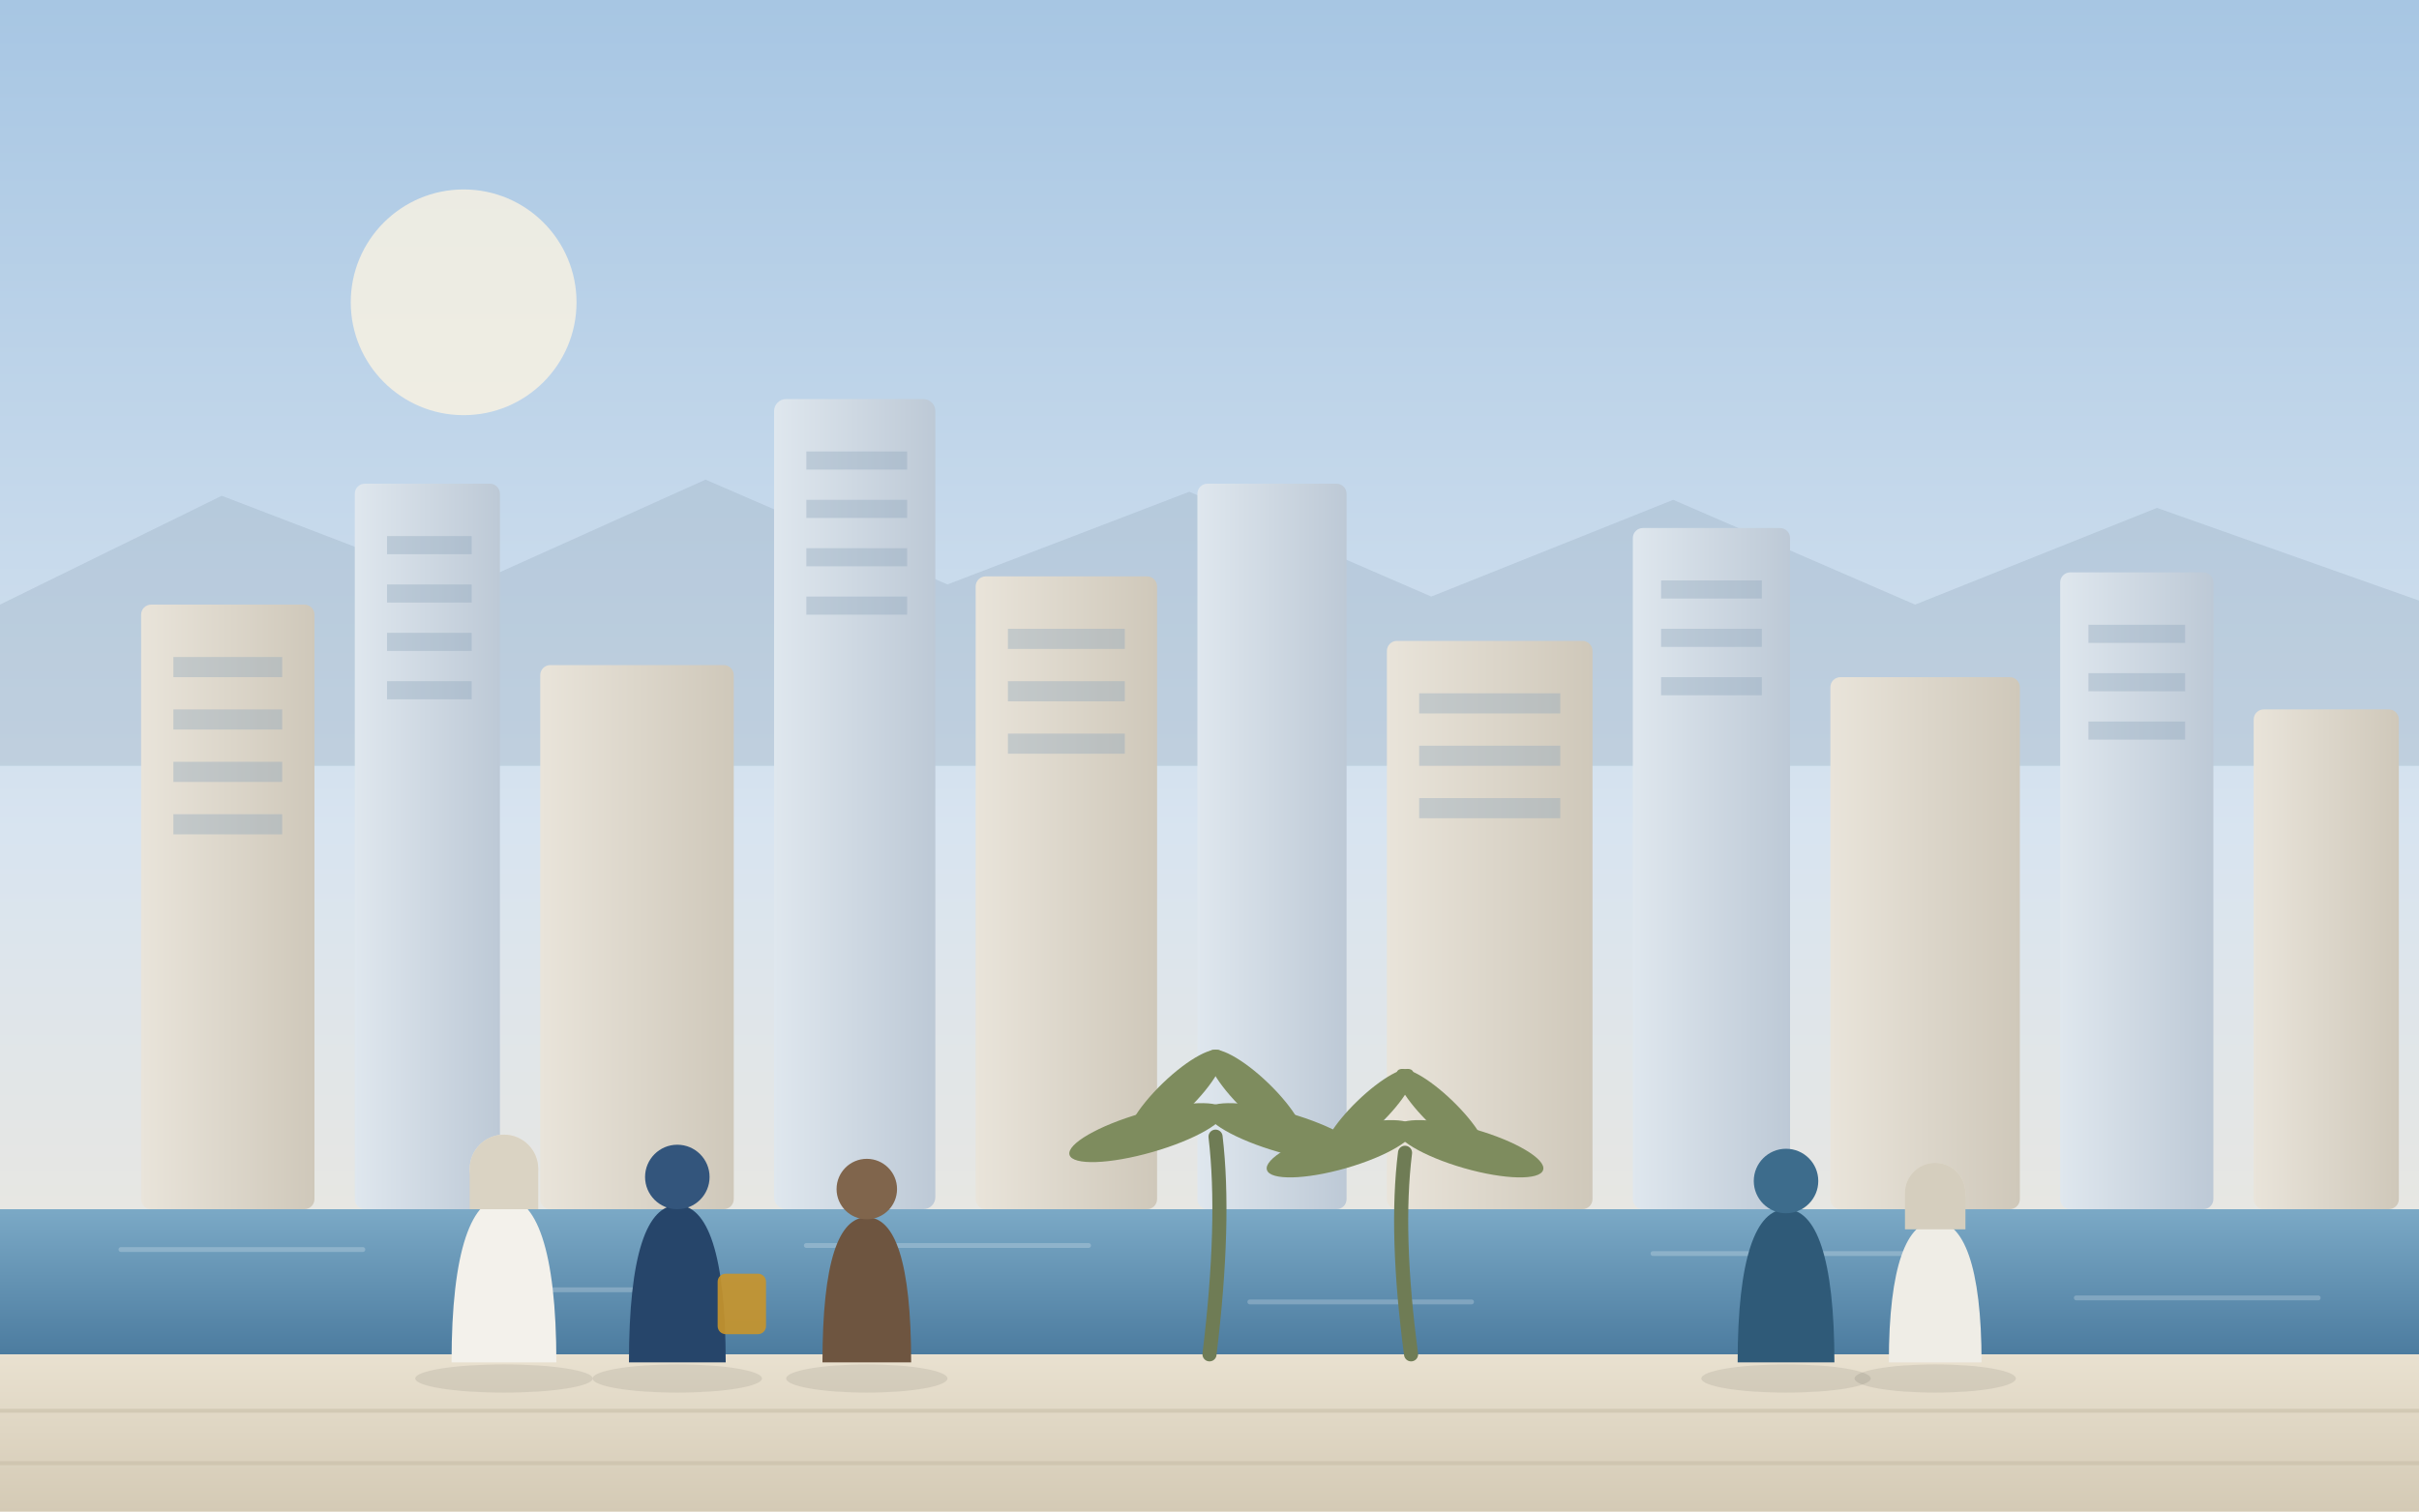
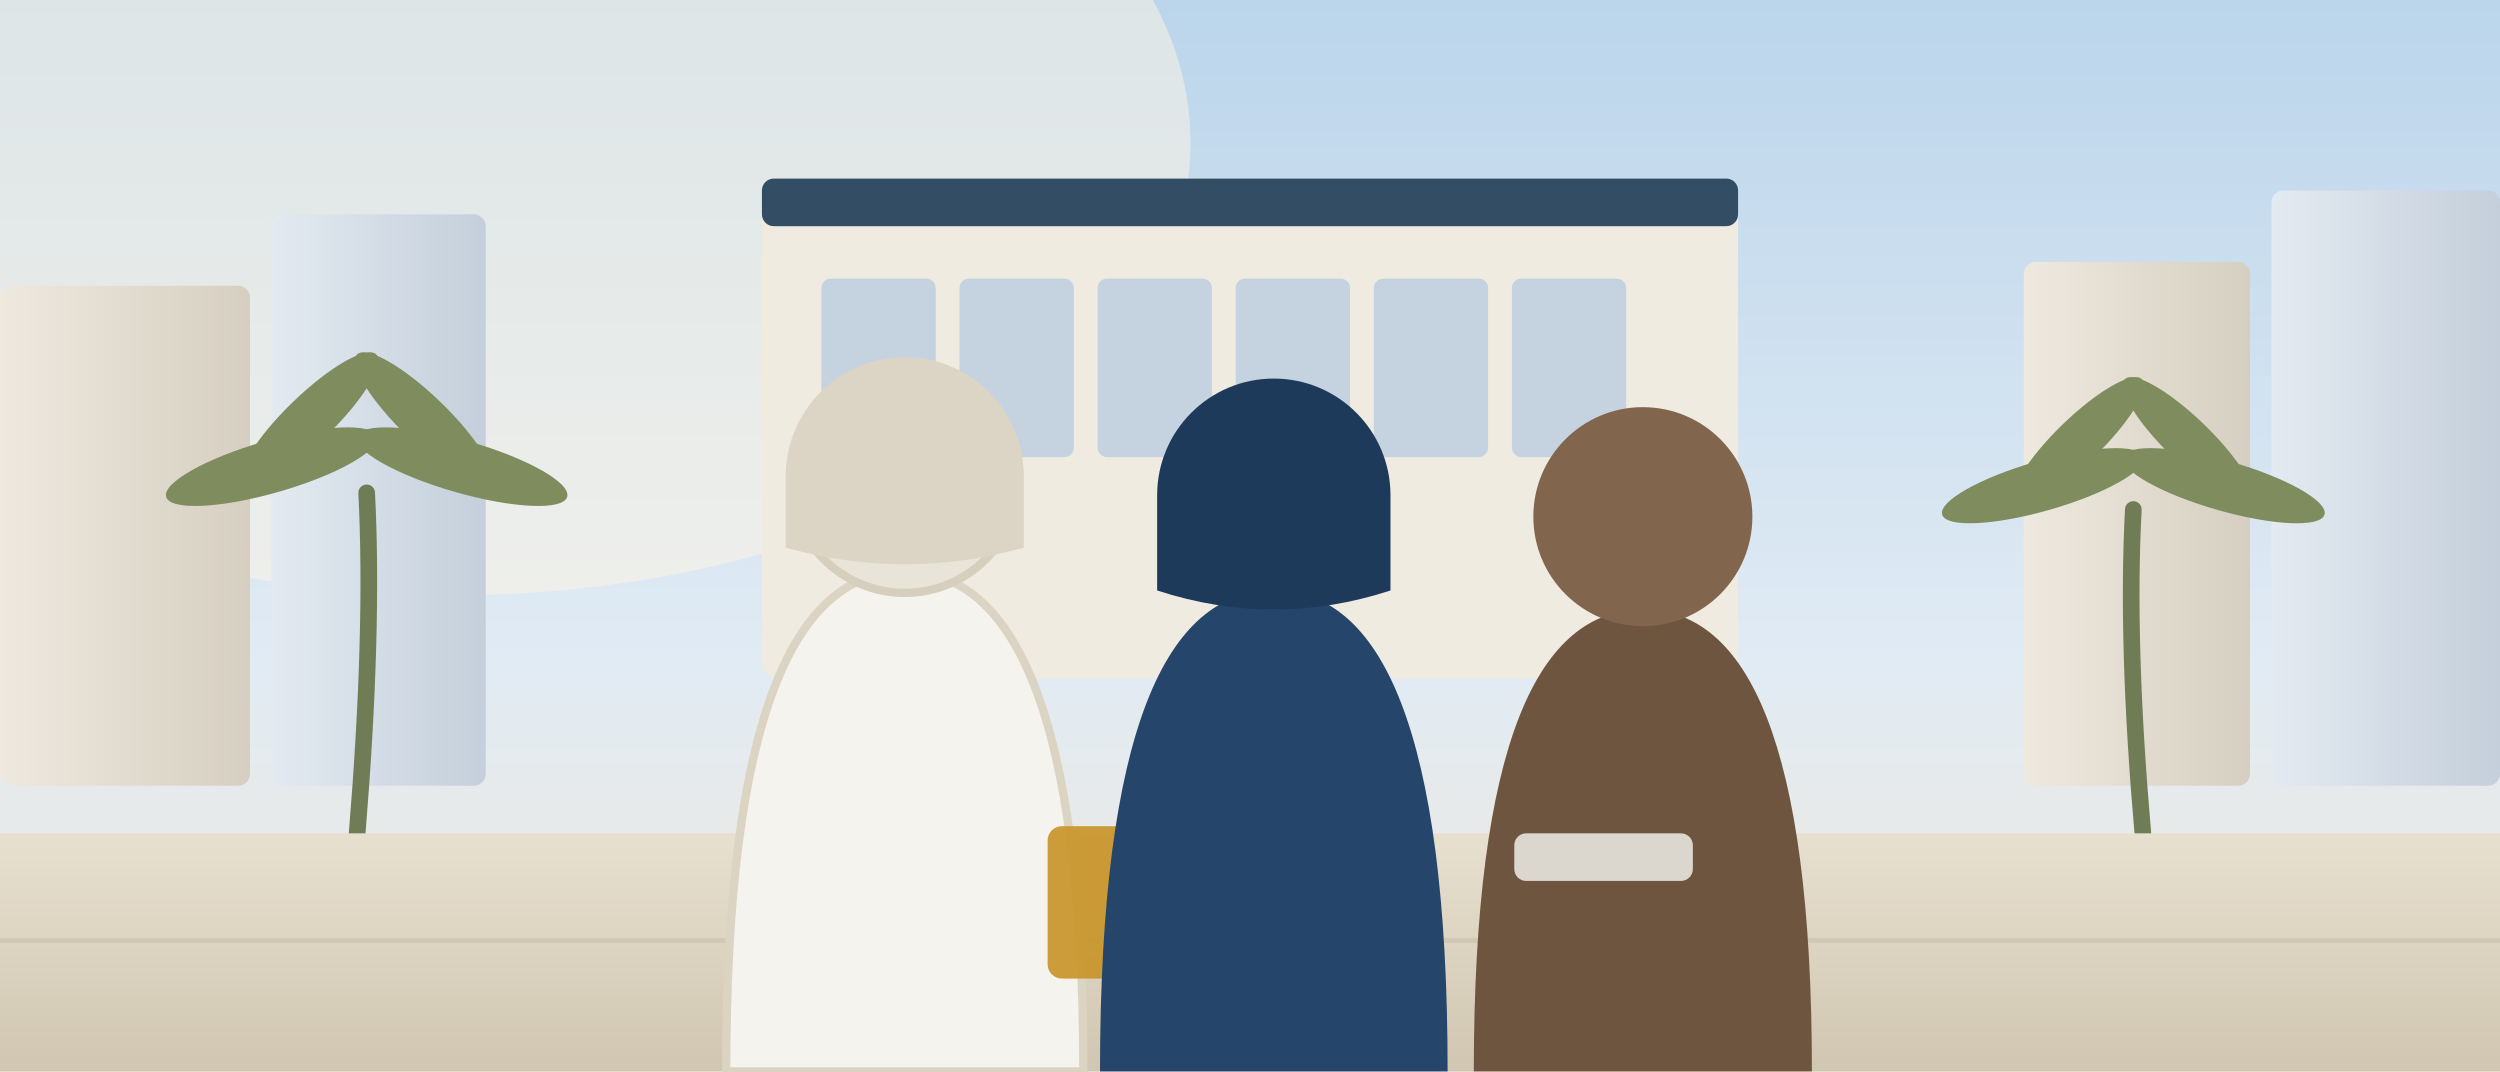
- <svg xmlns="http://www.w3.org/2000/svg" viewBox="0 0 1200 750" width="1200" height="750" role="img" aria-label="واجهة الفجيرة الحضرية ومستفيدون من الفئات المختلفة — صورة مؤقتة">
+ <svg xmlns="http://www.w3.org/2000/svg" viewBox="0 0 2100 900" width="2100" height="900" role="img" aria-label="مستفيدون بالغون في بيئة إماراتية معاصرة — إطار 21:9 بتقريب نصفي">
  <defs>
-     <linearGradient id="k1" x1="0" y1="0" x2="0" y2="1">
-       <stop offset="0%" stop-color="#A7C6E3" />
-       <stop offset="55%" stop-color="#D8E4F0" />
-       <stop offset="100%" stop-color="#F3E9D8" />
+     <linearGradient id="csky" x1="0" y1="0" x2="0" y2="1">
+       <stop offset="0%" stop-color="#BBD5EB" />
+       <stop offset="62%" stop-color="#E1EBF4" />
+       <stop offset="100%" stop-color="#F2E9D9" />
    </linearGradient>
-     <linearGradient id="tw" x1="0" y1="0" x2="1" y2="0">
-       <stop offset="0%" stop-color="#E9E4DA" />
-       <stop offset="100%" stop-color="#CFC8BA" />
+     <linearGradient id="cb1" x1="0" y1="0" x2="1" y2="0">
+       <stop offset="0%" stop-color="#EEE9DF" />
+       <stop offset="100%" stop-color="#D6CFC1" />
    </linearGradient>
-     <linearGradient id="tw2" x1="0" y1="0" x2="1" y2="0">
-       <stop offset="0%" stop-color="#DFE7EE" />
-       <stop offset="100%" stop-color="#BDC9D6" />
+     <linearGradient id="cb2" x1="0" y1="0" x2="1" y2="0">
+       <stop offset="0%" stop-color="#E3EAF1" />
+       <stop offset="100%" stop-color="#C4CFDB" />
    </linearGradient>
-     <linearGradient id="wtr" x1="0" y1="0" x2="0" y2="1">
-       <stop offset="0%" stop-color="#7BA9C6" />
-       <stop offset="100%" stop-color="#48789C" />
+     <linearGradient id="cplz" x1="0" y1="0" x2="0" y2="1">
+       <stop offset="0%" stop-color="#E8E0CF" />
+       <stop offset="100%" stop-color="#D0C6B1" />
    </linearGradient>
-     <linearGradient id="prom" x1="0" y1="0" x2="0" y2="1">
-       <stop offset="0%" stop-color="#E9E1D0" />
-       <stop offset="100%" stop-color="#D4CAB5" />
-     </linearGradient>
+     <radialGradient id="csun" x1="0">
+       <stop offset="0%" stop-color="#FFF6E4" stop-opacity=".9" />
+       <stop offset="100%" stop-color="#FFF6E4" stop-opacity="0" />
+     </radialGradient>
  </defs>
-   <rect width="1200" height="750" fill="url(#k1)" />
-   <circle cx="230" cy="150" r="56" fill="#FFF5E2" opacity=".75" />
-   <path d="M0 300 L110 246 L230 292 L350 238 L470 290 L590 244 L710 296 L830 248 L950 300 L1070 252 L1200 298 L1200 380 L0 380Z" fill="#9FB3C6" opacity=".4" />
+   <rect width="2100" height="900" fill="url(#csky)" />
+   <ellipse cx="380" cy="120" rx="620" ry="380" fill="#FFF6E4" opacity=".5" />
  <g>
-     <rect x="70" y="300" width="86" height="300" rx="5" fill="url(#tw)" />
-     <rect x="176" y="240" width="72" height="360" rx="5" fill="url(#tw2)" />
-     <rect x="268" y="330" width="96" height="270" rx="5" fill="url(#tw)" />
-     <rect x="384" y="198" width="80" height="402" rx="6" fill="url(#tw2)" />
-     <rect x="484" y="286" width="90" height="314" rx="5" fill="url(#tw)" />
-     <rect x="594" y="240" width="74" height="360" rx="5" fill="url(#tw2)" />
-     <rect x="688" y="318" width="102" height="282" rx="5" fill="url(#tw)" />
-     <rect x="810" y="262" width="78" height="338" rx="5" fill="url(#tw2)" />
-     <rect x="908" y="336" width="94" height="264" rx="5" fill="url(#tw)" />
-     <rect x="1022" y="284" width="76" height="316" rx="5" fill="url(#tw2)" />
-     <rect x="1118" y="352" width="72" height="248" rx="5" fill="url(#tw)" />
+     <rect x="0" y="240" width="210" height="420" rx="10" fill="url(#cb1)" />
+     <rect x="228" y="180" width="180" height="480" rx="10" fill="url(#cb2)" />
+     <rect x="1700" y="220" width="190" height="440" rx="10" fill="url(#cb1)" />
+     <rect x="1908" y="160" width="192" height="500" rx="10" fill="url(#cb2)" />
  </g>
-   <g fill="#8FA6BB" opacity=".38">
-     <g>
-       <rect x="86" y="326" width="54" height="10" />
-       <rect x="86" y="352" width="54" height="10" />
-       <rect x="86" y="378" width="54" height="10" />
-       <rect x="86" y="404" width="54" height="10" />
-       <rect x="192" y="266" width="42" height="9" />
-       <rect x="192" y="290" width="42" height="9" />
-       <rect x="192" y="314" width="42" height="9" />
-       <rect x="192" y="338" width="42" height="9" />
-       <rect x="400" y="224" width="50" height="9" />
-       <rect x="400" y="248" width="50" height="9" />
-       <rect x="400" y="272" width="50" height="9" />
-       <rect x="400" y="296" width="50" height="9" />
-       <rect x="500" y="312" width="58" height="10" />
-       <rect x="500" y="338" width="58" height="10" />
-       <rect x="500" y="364" width="58" height="10" />
-       <rect x="704" y="344" width="70" height="10" />
-       <rect x="704" y="370" width="70" height="10" />
-       <rect x="704" y="396" width="70" height="10" />
-       <rect x="824" y="288" width="50" height="9" />
-       <rect x="824" y="312" width="50" height="9" />
-       <rect x="824" y="336" width="50" height="9" />
-       <rect x="1036" y="310" width="48" height="9" />
-       <rect x="1036" y="334" width="48" height="9" />
-       <rect x="1036" y="358" width="48" height="9" />
+   <rect x="640" y="150" width="820" height="420" rx="14" fill="#F0EBE0" />
+   <rect x="640" y="150" width="820" height="40" rx="10" fill="#12324F" opacity=".85" />
+   <g fill="#BFD0DF" opacity=".9">
+     <rect x="690" y="234" width="96" height="150" rx="8" />
+     <rect x="806" y="234" width="96" height="150" rx="8" />
+     <rect x="922" y="234" width="96" height="150" rx="8" />
+     <rect x="1038" y="234" width="96" height="150" rx="8" />
+     <rect x="1154" y="234" width="96" height="150" rx="8" />
+     <rect x="1270" y="234" width="96" height="150" rx="8" />
+   </g>
+   <g stroke="#6F7C55" stroke-width="14" stroke-linecap="round" fill="none">
+     <path d="M300 700 q14 -170 8 -286" />
+     <path d="M1800 700 q-14 -160 -8 -272" />
+   </g>
+   <g fill="#7E8C5E">
+     <g transform="translate(308,380)">
+       <ellipse cx="-80" cy="12" rx="92" ry="22" transform="rotate(-16 -80 12)" />
+       <ellipse cx="80" cy="12" rx="92" ry="22" transform="rotate(16 80 12)" />
+       <ellipse cx="-48" cy="-28" rx="78" ry="20" transform="rotate(-44 -48 -28)" />
+       <ellipse cx="48" cy="-28" rx="78" ry="20" transform="rotate(44 48 -28)" />
+     </g>
+     <g transform="translate(1792,396)">
+       <ellipse cx="-76" cy="12" rx="88" ry="21" transform="rotate(-16 -76 12)" />
+       <ellipse cx="76" cy="12" rx="88" ry="21" transform="rotate(16 76 12)" />
+       <ellipse cx="-46" cy="-26" rx="74" ry="19" transform="rotate(-44 -46 -26)" />
+       <ellipse cx="46" cy="-26" rx="74" ry="19" transform="rotate(44 46 -26)" />
    </g>
  </g>
-   <rect y="600" width="1200" height="78" fill="url(#wtr)" />
-   <g stroke="#fff" stroke-opacity=".22" stroke-width="2.4" stroke-linecap="round">
-     <path d="M60 620 h120 M240 640 h90 M400 618 h140 M620 646 h110 M820 622 h130 M1030 644 h120" />
-   </g>
-   <rect y="672" width="1200" height="78" fill="url(#prom)" />
-   <g stroke="#C6BCA6" stroke-width="2" opacity=".55">
-     <path d="M0 700 H1200 M0 726 H1200" />
+   <rect y="700" width="2100" height="200" fill="url(#cplz)" />
+   <g stroke="#C5BAA3" stroke-width="4" opacity=".5">
+     <path d="M0 790 H2100" />
  </g>
  <g>
-     <g transform="translate(250,676)">
-       <ellipse cx="0" cy="8" rx="44" ry="7" fill="#000" opacity=".08" />
-       <path d="M-26 0 C-26 -56 -16 -82 0 -82 C16 -82 26 -56 26 0 Z" fill="#F3F1EB" />
-       <circle cx="0" cy="-96" r="17" fill="#E8E3D7" />
-       <path d="M-17 -96 a17 17 0 0 1 34 0 v20 h-34 z" fill="#DAD3C3" />
+     <g transform="translate(760,900)">
+       <path d="M-150 0 C-150 -300 -92 -420 0 -420 C92 -420 150 -300 150 0 Z" fill="#F5F3ED" stroke="#DCD4C3" stroke-width="7" />
+       <circle cx="0" cy="-498" r="96" fill="#E9E4D8" stroke="#D7CFBD" stroke-width="7" />
+       <path d="M-100 -500 a100 100 0 0 1 200 0 v60 q-100 28 -200 0 z" fill="#DCD5C5" />
+       <rect x="120" y="-206" width="96" height="128" rx="12" fill="#C9952A" opacity=".92" />
    </g>
-     <g transform="translate(336,676)">
-       <ellipse cx="0" cy="8" rx="42" ry="7" fill="#000" opacity=".08" />
-       <path d="M-24 0 C-24 -54 -15 -78 0 -78 C15 -78 24 -54 24 0 Z" fill="#26456A" />
-       <circle cx="0" cy="-92" r="16" fill="#33557C" />
-       <rect x="20" y="-44" width="24" height="30" rx="4" fill="#C9952A" opacity=".9" />
+     <g transform="translate(1070,900)">
+       <path d="M-146 0 C-146 -288 -90 -404 0 -404 C90 -404 146 -288 146 0 Z" fill="#26456A" />
+       <circle cx="0" cy="-482" r="94" fill="#33557C" />
+       <path d="M-98 -484 a98 98 0 0 1 196 0 v80 q-98 32 -196 0 z" fill="#1E3A5B" />
    </g>
-     <g transform="translate(430,676)">
-       <ellipse cx="0" cy="8" rx="40" ry="7" fill="#000" opacity=".08" />
-       <path d="M-22 0 C-22 -50 -14 -72 0 -72 C14 -72 22 -50 22 0 Z" fill="#6E5540" />
-       <circle cx="0" cy="-86" r="15" fill="#80654C" />
-     </g>
-     <g transform="translate(886,676)">
-       <ellipse cx="0" cy="8" rx="42" ry="7" fill="#000" opacity=".08" />
-       <path d="M-24 0 C-24 -52 -15 -76 0 -76 C15 -76 24 -52 24 0 Z" fill="#2F5A78" />
-       <circle cx="0" cy="-90" r="16" fill="#3D6C8C" />
-     </g>
-     <g transform="translate(960,676)">
-       <ellipse cx="0" cy="8" rx="40" ry="7" fill="#000" opacity=".08" />
-       <path d="M-23 0 C-23 -48 -14 -70 0 -70 C14 -70 23 -48 23 0 Z" fill="#EFEDE6" />
-       <circle cx="0" cy="-84" r="15" fill="#E3DED2" />
-       <path d="M-15 -84 a15 15 0 0 1 30 0 v18 h-30 z" fill="#D5CEBE" />
-     </g>
-   </g>
-   <g stroke="#6F7C55" stroke-width="7" stroke-linecap="round" fill="none">
-     <path d="M600 672 q8 -66 3 -108" />
-     <path d="M700 672 q-8 -60 -3 -100" />
-   </g>
-   <g fill="#7E8C5E">
-     <g transform="translate(603,556)">
-       <ellipse cx="-34" cy="6" rx="40" ry="10" transform="rotate(-16 -34 6)" />
-       <ellipse cx="34" cy="6" rx="40" ry="10" transform="rotate(16 34 6)" />
-       <ellipse cx="-20" cy="-12" rx="32" ry="9" transform="rotate(-44 -20 -12)" />
-       <ellipse cx="20" cy="-12" rx="32" ry="9" transform="rotate(44 20 -12)" />
-     </g>
-     <g transform="translate(697,564)">
-       <ellipse cx="-32" cy="6" rx="38" ry="10" transform="rotate(-16 -32 6)" />
-       <ellipse cx="32" cy="6" rx="38" ry="10" transform="rotate(16 32 6)" />
-       <ellipse cx="-18" cy="-12" rx="30" ry="8" transform="rotate(-44 -18 -12)" />
-       <ellipse cx="18" cy="-12" rx="30" ry="8" transform="rotate(44 18 -12)" />
+     <g transform="translate(1380,900)">
+       <path d="M-142 0 C-142 -276 -88 -388 0 -388 C88 -388 142 -276 142 0 Z" fill="#6E5540" />
+       <circle cx="0" cy="-466" r="92" fill="#81664D" />
+       <rect x="-108" y="-200" width="150" height="40" rx="10" fill="#EFEDE6" opacity=".85" />
    </g>
  </g>
</svg>
